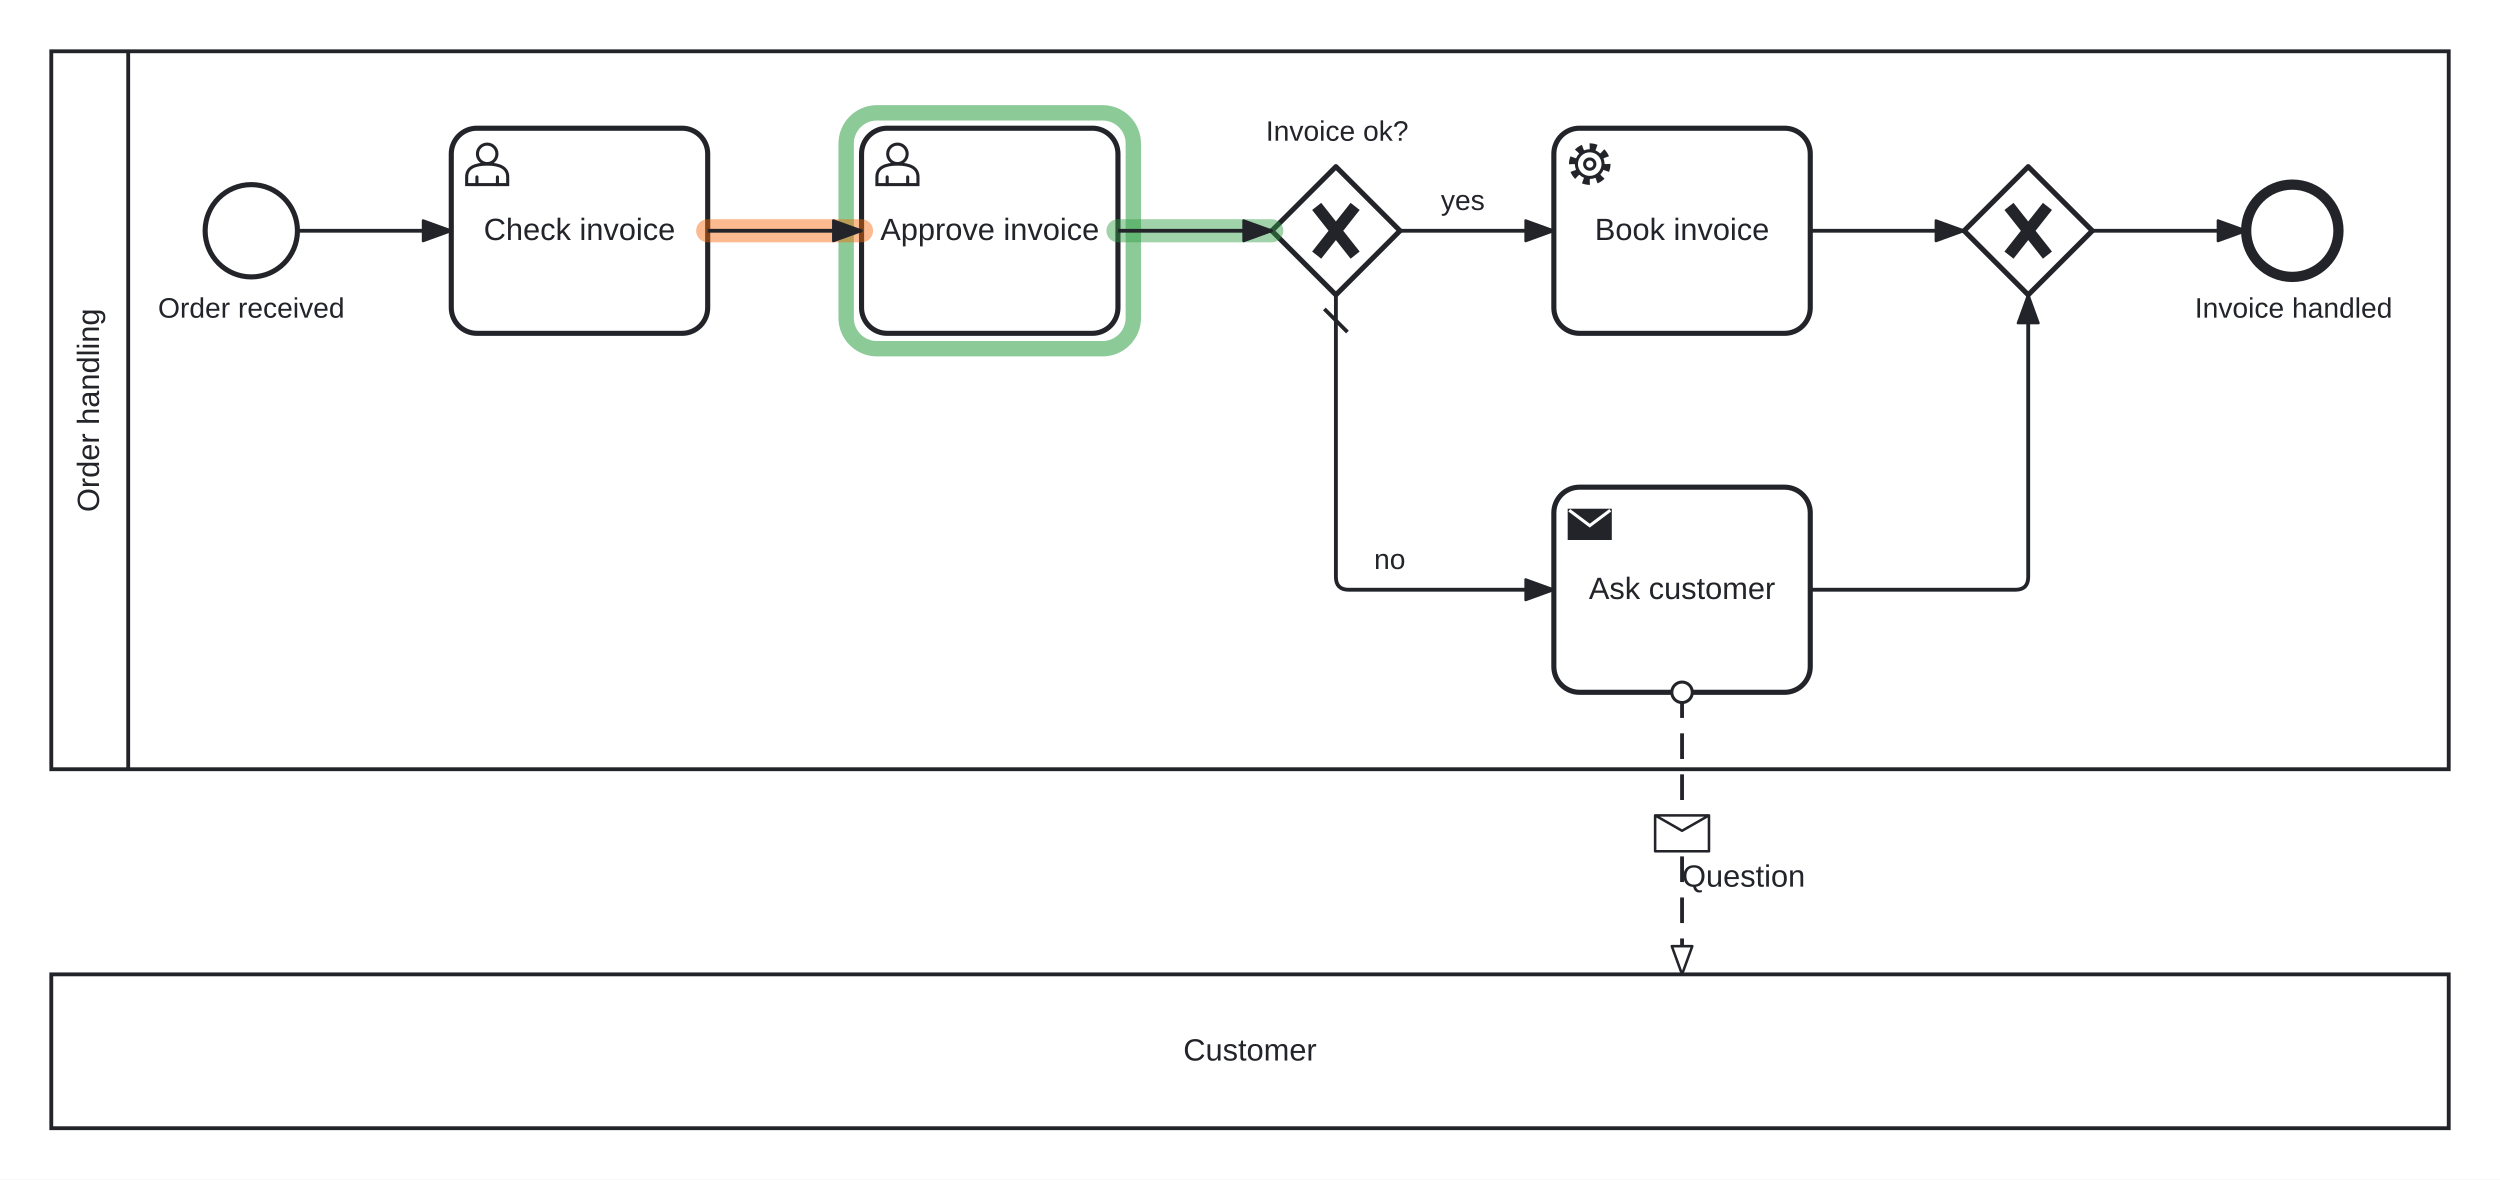
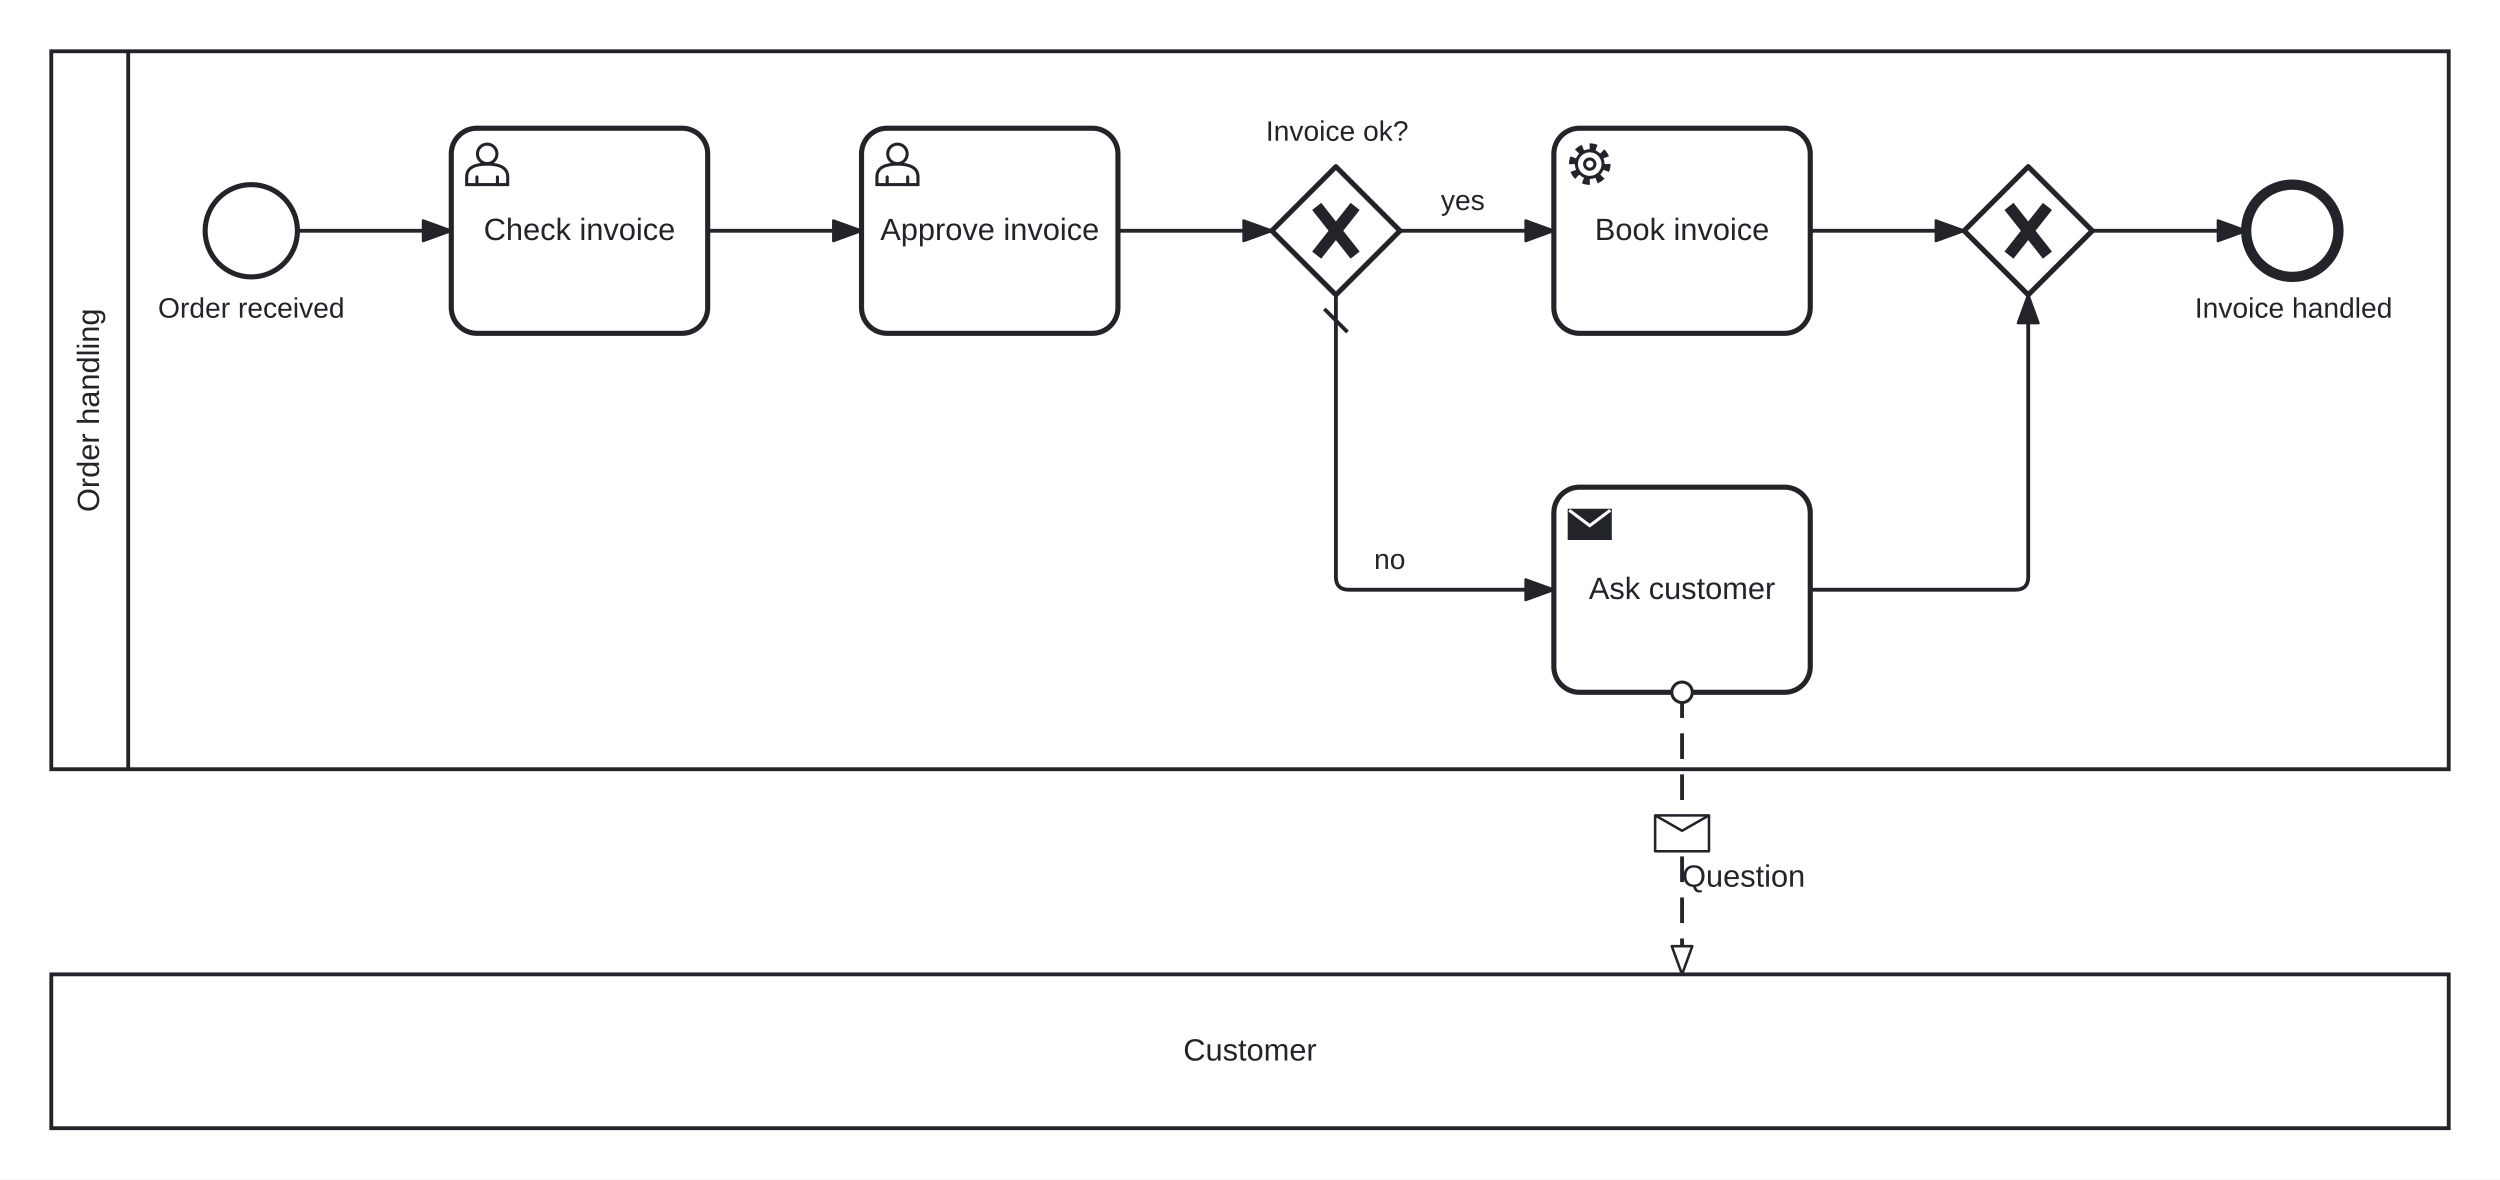
<svg xmlns="http://www.w3.org/2000/svg" width="975" height="460" viewBox="60 60 975 460" font-family="Arial, Arimo, sans-serif">
  <rect x="60" y="60" width="975" height="460" fill="#ffffff" />
  <g data-id="participant_customer">
    <rect x="80" y="440" width="935" height="60" fill="#ffffff" stroke="#22242a" stroke-width="1.5" />
    <text font-size="12" fill="#22242a" text-anchor="middle">
      <tspan x="547.5" y="473.6">Customer</tspan>
    </text>
  </g>
  <g data-id="participant_orderHandling">
    <rect x="80" y="80" width="935" height="280" fill="#ffffff" stroke="#22242a" stroke-width="1.5" />
    <path d="M110 80V360" stroke="#22242a" stroke-width="1.5" />
    <text transform="rotate(-90 95 220)" font-size="12" fill="#22242a" text-anchor="middle">
      <tspan x="95" y="223.6">Order handling</tspan>
    </text>
  </g>
  <g data-id="startEvent_orderReceived">
    <circle cx="158" cy="150" r="18" fill="#ffffff" stroke="#22242a" stroke-width="2" />
  </g>
  <g data-id="userTask_checkInvoice">
    <rect x="236" y="110" width="100" height="80" rx="10" fill="#ffffff" stroke="#22242a" stroke-width="2" />
    <g transform="translate(240 114)">
      <path d="M2 18V15C2 11.5 5 10 10 10C15 10 18 11.5 18 15V18Z" fill="#ffffff" stroke="#22242a" stroke-width="1.2" />
      <circle cx="10" cy="6" r="3.8" fill="#ffffff" stroke="#22242a" stroke-width="1.2" />
      <path d="M6 18V15M14 18V15" fill="none" stroke="#22242a" stroke-width="1.2" stroke-linejoin="round" stroke-linecap="round" />
    </g>
    <text font-size="12" fill="#22242a" text-anchor="middle">
      <tspan x="286" y="153.6">Check invoice</tspan>
    </text>
  </g>
  <g data-id="endEvent_invoiceHandled">
    <circle cx="954" cy="150" r="18" fill="#ffffff" stroke="#22242a" stroke-width="4" />
  </g>
-   <rect x="390" y="104" width="112" height="92" rx="12" fill="none" stroke="#2f9e44" stroke-opacity="0.55" stroke-width="6" />
  <g data-id="userTask_approveInvoice">
    <rect x="396" y="110" width="100" height="80" rx="10" fill="#ffffff" stroke="#22242a" stroke-width="2" />
    <g transform="translate(400 114)">
      <path d="M2 18V15C2 11.5 5 10 10 10C15 10 18 11.5 18 15V18Z" fill="#ffffff" stroke="#22242a" stroke-width="1.2" />
      <circle cx="10" cy="6" r="3.8" fill="#ffffff" stroke="#22242a" stroke-width="1.2" />
      <path d="M6 18V15M14 18V15" fill="none" stroke="#22242a" stroke-width="1.2" stroke-linejoin="round" stroke-linecap="round" />
    </g>
    <text font-size="12" fill="#22242a" text-anchor="middle">
      <tspan x="446" y="153.6">Approve invoice</tspan>
    </text>
  </g>
  <g data-id="gateway_invoiceOk">
    <path d="M581 125L606 150L581 175L556 150Z" fill="#ffffff" stroke="#22242a" stroke-width="2" stroke-linejoin="round" />
    <g transform="translate(581 150)">
      <path d="M-7.5 -9.5L7.5 9.5M7.5 -9.5L-7.5 9.5" fill="none" stroke="#22242a" stroke-width="4.5" />
    </g>
  </g>
  <g data-id="serviceTask_bookInvoice">
    <rect x="666" y="110" width="100" height="80" rx="10" fill="#ffffff" stroke="#22242a" stroke-width="2" />
    <g transform="translate(670 114)">
      <circle cx="10" cy="10" r="6.6" fill="none" stroke="#22242a" stroke-width="3" stroke-dasharray="2.59 2.59" />
      <circle cx="10" cy="10" r="5.2" fill="#ffffff" stroke="#22242a" stroke-width="1.2" />
      <circle cx="10" cy="10" r="2" fill="none" stroke="#22242a" stroke-width="1.2" />
    </g>
    <text font-size="12" fill="#22242a" text-anchor="middle">
      <tspan x="716" y="153.6">Book invoice</tspan>
    </text>
  </g>
  <g data-id="sendTask_askCustomer">
    <rect x="666" y="250" width="100" height="80" rx="10" fill="#ffffff" stroke="#22242a" stroke-width="2" />
    <g transform="translate(670 254)">
      <rect x="2" y="5" width="16" height="11" fill="#22242a" stroke="#22242a" stroke-width="1.2" />
      <path d="M2 5L10 11L18 5" fill="none" stroke="#ffffff" stroke-width="1.2" />
    </g>
    <text font-size="12" fill="#22242a" text-anchor="middle">
      <tspan x="716" y="293.6">Ask customer</tspan>
    </text>
  </g>
  <g data-id="gateway_invoiceOkJoin">
    <path d="M851 125L876 150L851 175L826 150Z" fill="#ffffff" stroke="#22242a" stroke-width="2" stroke-linejoin="round" />
    <g transform="translate(851 150)">
      <path d="M-7.5 -9.5L7.5 9.5M7.5 -9.5L-7.5 9.5" fill="none" stroke="#22242a" stroke-width="4.5" />
    </g>
  </g>
-   <path d="M336 150L396 150" fill="none" stroke="#f76707" stroke-opacity="0.45" stroke-width="9" stroke-linejoin="round" stroke-linecap="round" />
  <g data-id="flow_checkInvoiceToApproveInvoice">
    <path d="M336 150L396 150" fill="none" stroke="#22242a" stroke-width="1.5" stroke-linejoin="round" />
    <path d="M385 154L396 150L385 146Z" fill="#22242a" stroke="#22242a" stroke-width="1" stroke-linejoin="round" />
  </g>
-   <path d="M496 150L556 150" fill="none" stroke="#2f9e44" stroke-opacity="0.45" stroke-width="9" stroke-linejoin="round" stroke-linecap="round" />
  <g data-id="flow_approveInvoiceToInvoiceOk">
    <path d="M496 150L556 150" fill="none" stroke="#22242a" stroke-width="1.5" stroke-linejoin="round" />
    <path d="M545 154L556 150L545 146Z" fill="#22242a" stroke="#22242a" stroke-width="1" stroke-linejoin="round" />
  </g>
  <g data-id="flow_bookInvoiceToInvoiceOkJoin">
    <path d="M766 150L826 150" fill="none" stroke="#22242a" stroke-width="1.5" stroke-linejoin="round" />
    <path d="M815 154L826 150L815 146Z" fill="#22242a" stroke="#22242a" stroke-width="1" stroke-linejoin="round" />
  </g>
  <g data-id="flow_invoiceOkToBookInvoice">
    <path d="M606 150L666 150" fill="none" stroke="#22242a" stroke-width="1.5" stroke-linejoin="round" />
    <path d="M655 154L666 150L655 146Z" fill="#22242a" stroke="#22242a" stroke-width="1" stroke-linejoin="round" />
  </g>
  <g data-id="flow_askCustomerToInvoiceOkJoin">
    <path d="M766 290L846 290Q851 290 851 285L851 175" fill="none" stroke="#22242a" stroke-width="1.5" stroke-linejoin="round" />
    <path d="M855 186L851 175L847 186Z" fill="#22242a" stroke="#22242a" stroke-width="1" stroke-linejoin="round" />
  </g>
  <g data-id="flow_invoiceOkToAskCustomer">
    <path d="M581 175L581 285Q581 290 586 290L666 290" fill="none" stroke="#22242a" stroke-width="1.5" stroke-linejoin="round" />
    <path d="M655 294L666 290L655 286Z" fill="#22242a" stroke="#22242a" stroke-width="1" stroke-linejoin="round" />
    <path d="M576.5 180.5L585.5 189.5" stroke="#22242a" stroke-width="1.5" />
  </g>
  <g data-id="flow_orderReceivedToCheckInvoice">
    <path d="M176 150L236 150" fill="none" stroke="#22242a" stroke-width="1.5" stroke-linejoin="round" />
    <path d="M225 154L236 150L225 146Z" fill="#22242a" stroke="#22242a" stroke-width="1" stroke-linejoin="round" />
  </g>
  <g data-id="flow_invoiceOkJoinToInvoiceHandled">
    <path d="M876 150L936 150" fill="none" stroke="#22242a" stroke-width="1.5" stroke-linejoin="round" />
    <path d="M925 154L936 150L925 146Z" fill="#22242a" stroke="#22242a" stroke-width="1" stroke-linejoin="round" />
  </g>
  <g data-id="messageFlow_askCustomerToCustomer">
    <path d="M716 330L716 440" fill="none" stroke="#22242a" stroke-width="1.5" stroke-linejoin="round" stroke-dasharray="10 6" />
    <circle cx="716" cy="330" r="4" fill="#ffffff" stroke="#22242a" stroke-width="1.2" />
    <path d="M712 429L716 440L720 429Z" fill="#ffffff" stroke="#22242a" stroke-width="1" stroke-linejoin="round" />
    <path data-message="messageFlow_askCustomerToCustomer" d="M705.5 378v14h21v-14ZL716 384L726.5 378" fill="#ffffff" stroke="#22242a" stroke-width="1" stroke-linejoin="round" />
  </g>
  <text data-label="startEvent_orderReceived" font-size="11" fill="#22242a" text-anchor="middle">
    <tspan x="158" y="183.9">Order received</tspan>
  </text>
  <text data-label="endEvent_invoiceHandled" font-size="11" fill="#22242a" text-anchor="middle">
    <tspan x="954.5" y="183.9">Invoice handled</tspan>
  </text>
  <text data-label="gateway_invoiceOk" font-size="11" fill="#22242a" text-anchor="middle">
    <tspan x="581.5" y="114.9">Invoice ok?</tspan>
  </text>
  <text data-label="flow_invoiceOkToBookInvoice" font-size="11" fill="#22242a" text-anchor="middle">
    <tspan x="630.5" y="141.9">yes</tspan>
  </text>
  <text data-label="flow_invoiceOkToAskCustomer" font-size="11" fill="#22242a" text-anchor="middle">
    <tspan x="602" y="281.9">no</tspan>
  </text>
  <text data-message="messageFlow_askCustomerToCustomer" font-size="12" fill="#22242a" text-anchor="middle">
    <tspan x="740.01" y="405.8">Question</tspan>
  </text>
</svg>
